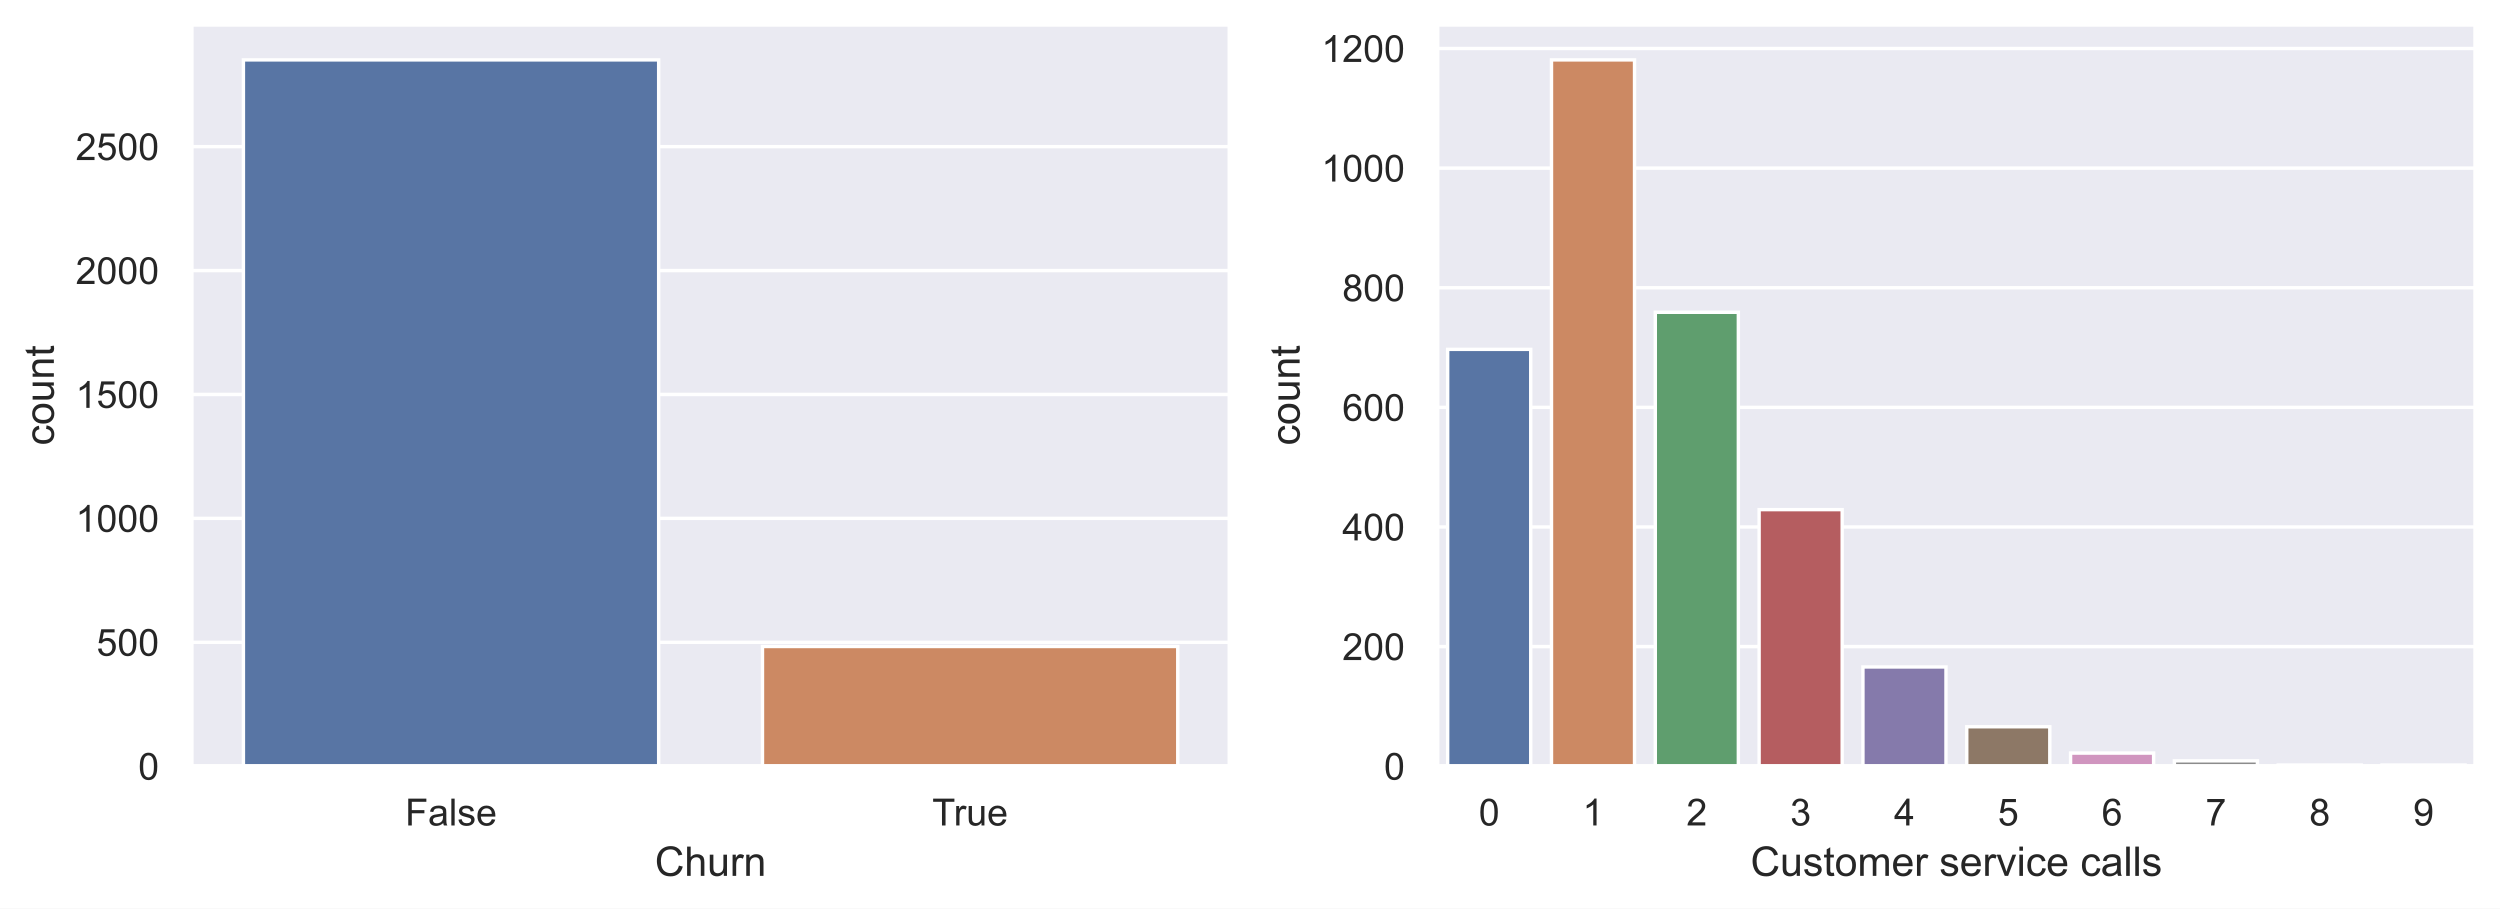
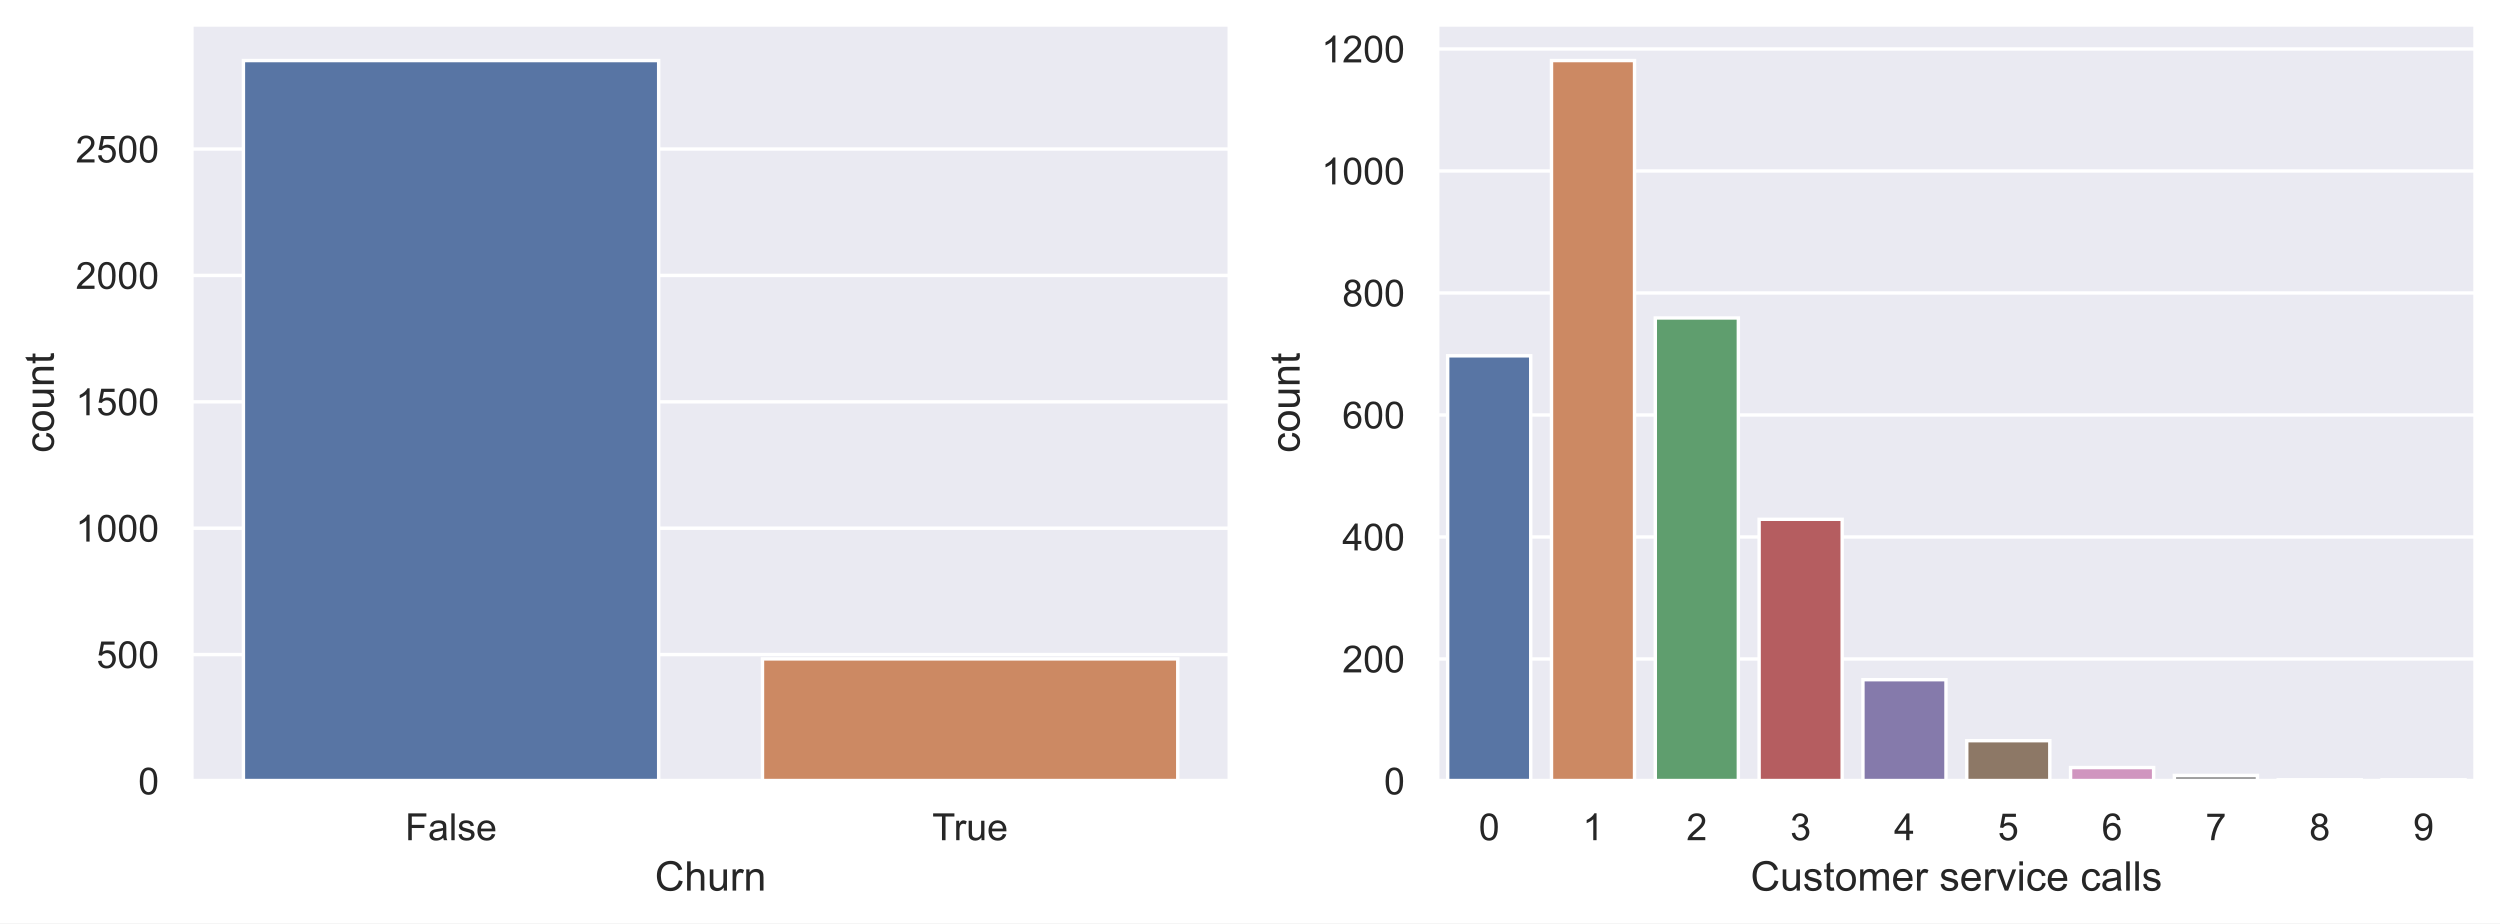
- <svg xmlns="http://www.w3.org/2000/svg" xmlns:xlink="http://www.w3.org/1999/xlink" width="732.942pt" height="266.374pt" viewBox="0 0 732.942 266.374" version="1.1">
+ <svg xmlns="http://www.w3.org/2000/svg" xmlns:xlink="http://www.w3.org/1999/xlink" width="732.942pt" height="270.694pt" viewBox="0 0 732.942 270.694" version="1.1">
  <defs>
    <style type="text/css">*{stroke-linejoin: round; stroke-linecap: butt}</style>
  </defs>
  <g id="figure_1">
    <g id="patch_1">
-       <path d="M 0 266.374  L 732.942 266.374  L 732.942 0  L 0 0  z " style="fill: #ffffff" />
+       <path d="M 0 270.694  L 732.942 270.694  L 732.942 0  L 0 0  z " style="fill: #ffffff" />
    </g>
    <g id="axes_1">
      <g id="patch_2">
-         <path d="M 56.142 224.64  L 360.506 224.64  L 360.506 7.2  L 56.142 7.2  z " style="fill: #eaeaf2" />
+         <path d="M 56.142 228.96  L 360.506 228.96  L 360.506 7.2  L 56.142 7.2  z " style="fill: #eaeaf2" />
      </g>
      <g id="matplotlib.axis_1">
        <g id="xtick_1">
          <g id="text_1">
-             <g style="fill: #262626" transform="translate(118.785 242.0136)scale(0.11 -0.11)">
+             <g style="fill: #262626" transform="translate(118.785 246.3336) scale(0.11 -0.11)">
              <defs>
                <path id="ArialMT-46" d="M 525 0  L 525 4581  L 3616 4581  L 3616 4041  L 1131 4041  L 1131 2622  L 3281 2622  L 3281 2081  L 1131 2081  L 1131 0  L 525 0  z " transform="scale(0.015625)" />
                <path id="ArialMT-61" d="M 2588 409  Q 2275 144 1986 34  Q 1697 -75 1366 -75  Q 819 -75 525 192  Q 231 459 231 875  Q 231 1119 342 1320  Q 453 1522 633 1644  Q 813 1766 1038 1828  Q 1203 1872 1538 1913  Q 2219 1994 2541 2106  Q 2544 2222 2544 2253  Q 2544 2597 2384 2738  Q 2169 2928 1744 2928  Q 1347 2928 1158 2789  Q 969 2650 878 2297  L 328 2372  Q 403 2725 575 2942  Q 747 3159 1072 3276  Q 1397 3394 1825 3394  Q 2250 3394 2515 3294  Q 2781 3194 2906 3042  Q 3031 2891 3081 2659  Q 3109 2516 3109 2141  L 3109 1391  Q 3109 606 3145 398  Q 3181 191 3288 0  L 2700 0  Q 2613 175 2588 409  z M 2541 1666  Q 2234 1541 1622 1453  Q 1275 1403 1131 1340  Q 988 1278 909 1158  Q 831 1038 831 891  Q 831 666 1001 516  Q 1172 366 1500 366  Q 1825 366 2078 508  Q 2331 650 2450 897  Q 2541 1088 2541 1459  L 2541 1666  z " transform="scale(0.015625)" />
                <path id="ArialMT-6c" d="M 409 0  L 409 4581  L 972 4581  L 972 0  L 409 0  z " transform="scale(0.015625)" />
                <path id="ArialMT-73" d="M 197 991  L 753 1078  Q 800 744 1014 566  Q 1228 388 1613 388  Q 2000 388 2187 545  Q 2375 703 2375 916  Q 2375 1106 2209 1216  Q 2094 1291 1634 1406  Q 1016 1563 777 1677  Q 538 1791 414 1992  Q 291 2194 291 2438  Q 291 2659 392 2848  Q 494 3038 669 3163  Q 800 3259 1026 3326  Q 1253 3394 1513 3394  Q 1903 3394 2198 3281  Q 2494 3169 2634 2976  Q 2775 2784 2828 2463  L 2278 2388  Q 2241 2644 2061 2787  Q 1881 2931 1553 2931  Q 1166 2931 1000 2803  Q 834 2675 834 2503  Q 834 2394 903 2306  Q 972 2216 1119 2156  Q 1203 2125 1616 2013  Q 2213 1853 2448 1751  Q 2684 1650 2818 1456  Q 2953 1263 2953 975  Q 2953 694 2789 445  Q 2625 197 2315 61  Q 2006 -75 1616 -75  Q 969 -75 630 194  Q 291 463 197 991  z " transform="scale(0.015625)" />
                <path id="ArialMT-65" d="M 2694 1069  L 3275 997  Q 3138 488 2766 206  Q 2394 -75 1816 -75  Q 1088 -75 661 373  Q 234 822 234 1631  Q 234 2469 665 2931  Q 1097 3394 1784 3394  Q 2450 3394 2872 2941  Q 3294 2488 3294 1666  Q 3294 1616 3291 1516  L 816 1516  Q 847 969 1125 678  Q 1403 388 1819 388  Q 2128 388 2347 550  Q 2566 713 2694 1069  z M 847 1978  L 2700 1978  Q 2663 2397 2488 2606  Q 2219 2931 1791 2931  Q 1403 2931 1139 2672  Q 875 2413 847 1978  z " transform="scale(0.015625)" />
              </defs>
              <use xlink:href="#ArialMT-46" />
              <use xlink:href="#ArialMT-61" x="61.084" />
              <use xlink:href="#ArialMT-6c" x="116.699" />
              <use xlink:href="#ArialMT-73" x="138.916" />
              <use xlink:href="#ArialMT-65" x="188.916" />
            </g>
          </g>
        </g>
        <g id="xtick_2">
          <g id="text_2">
-             <g style="fill: #262626" transform="translate(273.3138 242.0136)scale(0.11 -0.11)">
+             <g style="fill: #262626" transform="translate(273.3138 246.3336) scale(0.11 -0.11)">
              <defs>
                <path id="ArialMT-54" d="M 1659 0  L 1659 4041  L 150 4041  L 150 4581  L 3781 4581  L 3781 4041  L 2266 4041  L 2266 0  L 1659 0  z " transform="scale(0.015625)" />
                <path id="ArialMT-72" d="M 416 0  L 416 3319  L 922 3319  L 922 2816  Q 1116 3169 1280 3281  Q 1444 3394 1641 3394  Q 1925 3394 2219 3213  L 2025 2691  Q 1819 2813 1613 2813  Q 1428 2813 1281 2702  Q 1134 2591 1072 2394  Q 978 2094 978 1738  L 978 0  L 416 0  z " transform="scale(0.015625)" />
                <path id="ArialMT-75" d="M 2597 0  L 2597 488  Q 2209 -75 1544 -75  Q 1250 -75 995 37  Q 741 150 617 320  Q 494 491 444 738  Q 409 903 409 1263  L 409 3319  L 972 3319  L 972 1478  Q 972 1038 1006 884  Q 1059 663 1231 536  Q 1403 409 1656 409  Q 1909 409 2131 539  Q 2353 669 2445 892  Q 2538 1116 2538 1541  L 2538 3319  L 3100 3319  L 3100 0  L 2597 0  z " transform="scale(0.015625)" />
              </defs>
              <use xlink:href="#ArialMT-54" />
              <use xlink:href="#ArialMT-72" x="57.334" />
              <use xlink:href="#ArialMT-75" x="90.635" />
              <use xlink:href="#ArialMT-65" x="146.25" />
            </g>
          </g>
        </g>
        <g id="text_3">
-           <g style="fill: #262626" transform="translate(191.9837 256.7892)scale(0.12 -0.12)">
+           <g style="fill: #262626" transform="translate(191.9837 261.1092) scale(0.12 -0.12)">
            <defs>
              <path id="ArialMT-43" d="M 3763 1606  L 4369 1453  Q 4178 706 3683 314  Q 3188 -78 2472 -78  Q 1731 -78 1267 223  Q 803 525 561 1097  Q 319 1669 319 2325  Q 319 3041 592 3573  Q 866 4106 1370 4382  Q 1875 4659 2481 4659  Q 3169 4659 3637 4309  Q 4106 3959 4291 3325  L 3694 3184  Q 3534 3684 3231 3912  Q 2928 4141 2469 4141  Q 1941 4141 1586 3887  Q 1231 3634 1087 3207  Q 944 2781 944 2328  Q 944 1744 1114 1308  Q 1284 872 1643 656  Q 2003 441 2422 441  Q 2931 441 3284 734  Q 3638 1028 3763 1606  z " transform="scale(0.015625)" />
              <path id="ArialMT-68" d="M 422 0  L 422 4581  L 984 4581  L 984 2938  Q 1378 3394 1978 3394  Q 2347 3394 2619 3248  Q 2891 3103 3008 2847  Q 3125 2591 3125 2103  L 3125 0  L 2563 0  L 2563 2103  Q 2563 2525 2380 2717  Q 2197 2909 1863 2909  Q 1613 2909 1392 2779  Q 1172 2650 1078 2428  Q 984 2206 984 1816  L 984 0  L 422 0  z " transform="scale(0.015625)" />
              <path id="ArialMT-6e" d="M 422 0  L 422 3319  L 928 3319  L 928 2847  Q 1294 3394 1984 3394  Q 2284 3394 2536 3286  Q 2788 3178 2913 3003  Q 3038 2828 3088 2588  Q 3119 2431 3119 2041  L 3119 0  L 2556 0  L 2556 2019  Q 2556 2363 2490 2533  Q 2425 2703 2258 2804  Q 2091 2906 1866 2906  Q 1506 2906 1245 2678  Q 984 2450 984 1813  L 984 0  L 422 0  z " transform="scale(0.015625)" />
            </defs>
            <use xlink:href="#ArialMT-43" />
            <use xlink:href="#ArialMT-68" x="72.217" />
            <use xlink:href="#ArialMT-75" x="127.832" />
            <use xlink:href="#ArialMT-72" x="183.447" />
            <use xlink:href="#ArialMT-6e" x="216.748" />
          </g>
        </g>
      </g>
      <g id="matplotlib.axis_2">
        <g id="ytick_1">
          <g id="line2d_1">
-             <path d="M 56.142 224.64  L 360.506 224.64  " clip-path="url(#p757a61746a)" style="fill: none; stroke: #ffffff; stroke-linecap: round" />
+             <path d="M 56.142 228.96  L 360.506 228.96  " clip-path="url(#pcfcf1707a0)" style="fill: none; stroke: #ffffff; stroke-linecap: round" />
          </g>
          <g id="text_4">
-             <g style="fill: #262626" transform="translate(40.52547 228.5768)scale(0.11 -0.11)">
+             <g style="fill: #262626" transform="translate(40.52547 232.8968) scale(0.11 -0.11)">
              <defs>
                <path id="ArialMT-30" d="M 266 2259  Q 266 3072 433 3567  Q 600 4063 929 4331  Q 1259 4600 1759 4600  Q 2128 4600 2406 4451  Q 2684 4303 2865 4023  Q 3047 3744 3150 3342  Q 3253 2941 3253 2259  Q 3253 1453 3087 958  Q 2922 463 2592 192  Q 2263 -78 1759 -78  Q 1097 -78 719 397  Q 266 969 266 2259  z M 844 2259  Q 844 1131 1108 757  Q 1372 384 1759 384  Q 2147 384 2411 759  Q 2675 1134 2675 2259  Q 2675 3391 2411 3762  Q 2147 4134 1753 4134  Q 1366 4134 1134 3806  Q 844 3388 844 2259  z " transform="scale(0.015625)" />
              </defs>
              <use xlink:href="#ArialMT-30" />
            </g>
          </g>
        </g>
        <g id="ytick_2">
          <g id="line2d_2">
-             <path d="M 56.142 188.309  L 360.506 188.309  " clip-path="url(#p757a61746a)" style="fill: none; stroke: #ffffff; stroke-linecap: round" />
+             <path d="M 56.142 191.907  L 360.506 191.907  " clip-path="url(#pcfcf1707a0)" style="fill: none; stroke: #ffffff; stroke-linecap: round" />
          </g>
          <g id="text_5">
-             <g style="fill: #262626" transform="translate(28.29141 192.246)scale(0.11 -0.11)">
+             <g style="fill: #262626" transform="translate(28.29141 195.8442) scale(0.11 -0.11)">
              <defs>
                <path id="ArialMT-35" d="M 266 1200  L 856 1250  Q 922 819 1161 601  Q 1400 384 1738 384  Q 2144 384 2425 690  Q 2706 997 2706 1503  Q 2706 1984 2436 2262  Q 2166 2541 1728 2541  Q 1456 2541 1237 2417  Q 1019 2294 894 2097  L 366 2166  L 809 4519  L 3088 4519  L 3088 3981  L 1259 3981  L 1013 2750  Q 1425 3038 1878 3038  Q 2478 3038 2890 2622  Q 3303 2206 3303 1553  Q 3303 931 2941 478  Q 2500 -78 1738 -78  Q 1113 -78 717 272  Q 322 622 266 1200  z " transform="scale(0.015625)" />
              </defs>
              <use xlink:href="#ArialMT-35" />
              <use xlink:href="#ArialMT-30" x="55.615" />
              <use xlink:href="#ArialMT-30" x="111.23" />
            </g>
          </g>
        </g>
        <g id="ytick_3">
          <g id="line2d_3">
-             <path d="M 56.142 151.978  L 360.506 151.978  " clip-path="url(#p757a61746a)" style="fill: none; stroke: #ffffff; stroke-linecap: round" />
+             <path d="M 56.142 154.855  L 360.506 154.855  " clip-path="url(#pcfcf1707a0)" style="fill: none; stroke: #ffffff; stroke-linecap: round" />
          </g>
          <g id="text_6">
-             <g style="fill: #262626" transform="translate(22.17438 155.9151)scale(0.11 -0.11)">
+             <g style="fill: #262626" transform="translate(22.17438 158.7915) scale(0.11 -0.11)">
              <defs>
                <path id="ArialMT-31" d="M 2384 0  L 1822 0  L 1822 3584  Q 1619 3391 1289 3197  Q 959 3003 697 2906  L 697 3450  Q 1169 3672 1522 3987  Q 1875 4303 2022 4600  L 2384 4600  L 2384 0  z " transform="scale(0.015625)" />
              </defs>
              <use xlink:href="#ArialMT-31" />
              <use xlink:href="#ArialMT-30" x="55.615" />
              <use xlink:href="#ArialMT-30" x="111.23" />
              <use xlink:href="#ArialMT-30" x="166.846" />
            </g>
          </g>
        </g>
        <g id="ytick_4">
          <g id="line2d_4">
-             <path d="M 56.142 115.648  L 360.506 115.648  " clip-path="url(#p757a61746a)" style="fill: none; stroke: #ffffff; stroke-linecap: round" />
+             <path d="M 56.142 117.802  L 360.506 117.802  " clip-path="url(#pcfcf1707a0)" style="fill: none; stroke: #ffffff; stroke-linecap: round" />
          </g>
          <g id="text_7">
-             <g style="fill: #262626" transform="translate(22.17438 119.5843)scale(0.11 -0.11)">
+             <g style="fill: #262626" transform="translate(22.17438 121.7389) scale(0.11 -0.11)">
              <use xlink:href="#ArialMT-31" />
              <use xlink:href="#ArialMT-35" x="55.615" />
              <use xlink:href="#ArialMT-30" x="111.23" />
              <use xlink:href="#ArialMT-30" x="166.846" />
            </g>
          </g>
        </g>
        <g id="ytick_5">
          <g id="line2d_5">
-             <path d="M 56.142 79.317  L 360.506 79.317  " clip-path="url(#p757a61746a)" style="fill: none; stroke: #ffffff; stroke-linecap: round" />
+             <path d="M 56.142 80.749  L 360.506 80.749  " clip-path="url(#pcfcf1707a0)" style="fill: none; stroke: #ffffff; stroke-linecap: round" />
          </g>
          <g id="text_8">
-             <g style="fill: #262626" transform="translate(22.17438 83.25349)scale(0.11 -0.11)">
+             <g style="fill: #262626" transform="translate(22.17438 84.68627) scale(0.11 -0.11)">
              <defs>
                <path id="ArialMT-32" d="M 3222 541  L 3222 0  L 194 0  Q 188 203 259 391  Q 375 700 629 1000  Q 884 1300 1366 1694  Q 2113 2306 2375 2664  Q 2638 3022 2638 3341  Q 2638 3675 2398 3904  Q 2159 4134 1775 4134  Q 1369 4134 1125 3890  Q 881 3647 878 3216  L 300 3275  Q 359 3922 746 4261  Q 1134 4600 1788 4600  Q 2447 4600 2831 4234  Q 3216 3869 3216 3328  Q 3216 3053 3103 2787  Q 2991 2522 2730 2228  Q 2469 1934 1863 1422  Q 1356 997 1212 845  Q 1069 694 975 541  L 3222 541  z " transform="scale(0.015625)" />
              </defs>
              <use xlink:href="#ArialMT-32" />
              <use xlink:href="#ArialMT-30" x="55.615" />
              <use xlink:href="#ArialMT-30" x="111.23" />
              <use xlink:href="#ArialMT-30" x="166.846" />
            </g>
          </g>
        </g>
        <g id="ytick_6">
          <g id="line2d_6">
-             <path d="M 56.142 42.986  L 360.506 42.986  " clip-path="url(#p757a61746a)" style="fill: none; stroke: #ffffff; stroke-linecap: round" />
+             <path d="M 56.142 43.697  L 360.506 43.697  " clip-path="url(#pcfcf1707a0)" style="fill: none; stroke: #ffffff; stroke-linecap: round" />
          </g>
          <g id="text_9">
-             <g style="fill: #262626" transform="translate(22.17438 46.92266)scale(0.11 -0.11)">
+             <g style="fill: #262626" transform="translate(22.17438 47.63364) scale(0.11 -0.11)">
              <use xlink:href="#ArialMT-32" />
              <use xlink:href="#ArialMT-35" x="55.615" />
              <use xlink:href="#ArialMT-30" x="111.23" />
              <use xlink:href="#ArialMT-30" x="166.846" />
            </g>
          </g>
        </g>
        <g id="text_10">
-           <g style="fill: #262626" transform="translate(15.78937 130.5966)rotate(-90)scale(0.12 -0.12)">
+           <g style="fill: #262626" transform="translate(15.78937 132.7566) rotate(-90) scale(0.12 -0.12)">
            <defs>
              <path id="ArialMT-63" d="M 2588 1216  L 3141 1144  Q 3050 572 2676 248  Q 2303 -75 1759 -75  Q 1078 -75 664 370  Q 250 816 250 1647  Q 250 2184 428 2587  Q 606 2991 970 3192  Q 1334 3394 1763 3394  Q 2303 3394 2647 3120  Q 2991 2847 3088 2344  L 2541 2259  Q 2463 2594 2264 2762  Q 2066 2931 1784 2931  Q 1359 2931 1093 2626  Q 828 2322 828 1663  Q 828 994 1084 691  Q 1341 388 1753 388  Q 2084 388 2306 591  Q 2528 794 2588 1216  z " transform="scale(0.015625)" />
              <path id="ArialMT-6f" d="M 213 1659  Q 213 2581 725 3025  Q 1153 3394 1769 3394  Q 2453 3394 2887 2945  Q 3322 2497 3322 1706  Q 3322 1066 3130 698  Q 2938 331 2570 128  Q 2203 -75 1769 -75  Q 1072 -75 642 372  Q 213 819 213 1659  z M 791 1659  Q 791 1022 1069 705  Q 1347 388 1769 388  Q 2188 388 2466 706  Q 2744 1025 2744 1678  Q 2744 2294 2464 2611  Q 2184 2928 1769 2928  Q 1347 2928 1069 2612  Q 791 2297 791 1659  z " transform="scale(0.015625)" />
              <path id="ArialMT-74" d="M 1650 503  L 1731 6  Q 1494 -44 1306 -44  Q 1000 -44 831 53  Q 663 150 594 308  Q 525 466 525 972  L 525 2881  L 113 2881  L 113 3319  L 525 3319  L 525 4141  L 1084 4478  L 1084 3319  L 1650 3319  L 1650 2881  L 1084 2881  L 1084 941  Q 1084 700 1114 631  Q 1144 563 1211 522  Q 1278 481 1403 481  Q 1497 481 1650 503  z " transform="scale(0.015625)" />
            </defs>
            <use xlink:href="#ArialMT-63" />
            <use xlink:href="#ArialMT-6f" x="50" />
            <use xlink:href="#ArialMT-75" x="105.615" />
            <use xlink:href="#ArialMT-6e" x="161.23" />
            <use xlink:href="#ArialMT-74" x="216.846" />
          </g>
        </g>
      </g>
      <g id="patch_3">
-         <path d="M 71.361 224.64  L 193.106 224.64  L 193.106 17.554  L 71.361 17.554  z " clip-path="url(#p757a61746a)" style="fill: #5875a4; stroke: #ffffff; stroke-linejoin: miter" />
+         <path d="M 71.361 228.96  L 193.106 228.96  L 193.106 17.76  L 71.361 17.76  z " clip-path="url(#pcfcf1707a0)" style="fill: #5875a4; stroke: #ffffff; stroke-linejoin: miter" />
      </g>
      <g id="patch_4">
-         <path d="M 223.542 224.64  L 345.288 224.64  L 345.288 189.544  L 223.542 189.544  z " clip-path="url(#p757a61746a)" style="fill: #cc8963; stroke: #ffffff; stroke-linejoin: miter" />
+         <path d="M 223.542 228.96  L 345.288 228.96  L 345.288 193.167  L 223.542 193.167  z " clip-path="url(#pcfcf1707a0)" style="fill: #cc8963; stroke: #ffffff; stroke-linejoin: miter" />
      </g>
      <g id="patch_5">
-         <path d="M 56.142 224.64  L 56.142 7.2  " style="fill: none; stroke: #ffffff; stroke-width: 1.25; stroke-linejoin: miter; stroke-linecap: square" />
+         <path d="M 56.142 228.96  L 56.142 7.2  " style="fill: none; stroke: #ffffff; stroke-width: 1.25; stroke-linejoin: miter; stroke-linecap: square" />
      </g>
      <g id="patch_6">
-         <path d="M 360.506 224.64  L 360.506 7.2  " style="fill: none; stroke: #ffffff; stroke-width: 1.25; stroke-linejoin: miter; stroke-linecap: square" />
+         <path d="M 360.506 228.96  L 360.506 7.2  " style="fill: none; stroke: #ffffff; stroke-width: 1.25; stroke-linejoin: miter; stroke-linecap: square" />
      </g>
      <g id="patch_7">
-         <path d="M 56.142 224.64  L 360.506 224.64  " style="fill: none; stroke: #ffffff; stroke-width: 1.25; stroke-linejoin: miter; stroke-linecap: square" />
+         <path d="M 56.142 228.96  L 360.506 228.96  " style="fill: none; stroke: #ffffff; stroke-width: 1.25; stroke-linejoin: miter; stroke-linecap: square" />
      </g>
      <g id="patch_8">
        <path d="M 56.142 7.2  L 360.506 7.2  " style="fill: none; stroke: #ffffff; stroke-width: 1.25; stroke-linejoin: miter; stroke-linecap: square" />
      </g>
    </g>
    <g id="axes_2">
      <g id="patch_9">
-         <path d="M 421.379 224.64  L 725.742 224.64  L 725.742 7.2  L 421.379 7.2  z " style="fill: #eaeaf2" />
+         <path d="M 421.379 228.96  L 725.742 228.96  L 725.742 7.2  L 421.379 7.2  z " style="fill: #eaeaf2" />
      </g>
      <g id="matplotlib.axis_3">
        <g id="xtick_3">
          <g id="text_11">
-             <g style="fill: #262626" transform="translate(433.5385 242.0136)scale(0.11 -0.11)">
+             <g style="fill: #262626" transform="translate(433.5385 246.3336) scale(0.11 -0.11)">
              <use xlink:href="#ArialMT-30" />
            </g>
          </g>
        </g>
        <g id="xtick_4">
          <g id="text_12">
-             <g style="fill: #262626" transform="translate(463.9749 242.0136)scale(0.11 -0.11)">
+             <g style="fill: #262626" transform="translate(463.9749 246.3336) scale(0.11 -0.11)">
              <use xlink:href="#ArialMT-31" />
            </g>
          </g>
        </g>
        <g id="xtick_5">
          <g id="text_13">
-             <g style="fill: #262626" transform="translate(494.4113 242.0136)scale(0.11 -0.11)">
+             <g style="fill: #262626" transform="translate(494.4113 246.3336) scale(0.11 -0.11)">
              <use xlink:href="#ArialMT-32" />
            </g>
          </g>
        </g>
        <g id="xtick_6">
          <g id="text_14">
-             <g style="fill: #262626" transform="translate(524.8476 242.0136)scale(0.11 -0.11)">
+             <g style="fill: #262626" transform="translate(524.8476 246.3336) scale(0.11 -0.11)">
              <defs>
                <path id="ArialMT-33" d="M 269 1209  L 831 1284  Q 928 806 1161 595  Q 1394 384 1728 384  Q 2125 384 2398 659  Q 2672 934 2672 1341  Q 2672 1728 2419 1979  Q 2166 2231 1775 2231  Q 1616 2231 1378 2169  L 1441 2663  Q 1497 2656 1531 2656  Q 1891 2656 2178 2843  Q 2466 3031 2466 3422  Q 2466 3731 2256 3934  Q 2047 4138 1716 4138  Q 1388 4138 1169 3931  Q 950 3725 888 3313  L 325 3413  Q 428 3978 793 4289  Q 1159 4600 1703 4600  Q 2078 4600 2393 4439  Q 2709 4278 2876 4000  Q 3044 3722 3044 3409  Q 3044 3113 2884 2869  Q 2725 2625 2413 2481  Q 2819 2388 3044 2092  Q 3269 1797 3269 1353  Q 3269 753 2831 336  Q 2394 -81 1725 -81  Q 1122 -81 723 278  Q 325 638 269 1209  z " transform="scale(0.015625)" />
              </defs>
              <use xlink:href="#ArialMT-33" />
            </g>
          </g>
        </g>
        <g id="xtick_7">
          <g id="text_15">
-             <g style="fill: #262626" transform="translate(555.284 242.0136)scale(0.11 -0.11)">
+             <g style="fill: #262626" transform="translate(555.284 246.3336) scale(0.11 -0.11)">
              <defs>
                <path id="ArialMT-34" d="M 2069 0  L 2069 1097  L 81 1097  L 81 1613  L 2172 4581  L 2631 4581  L 2631 1613  L 3250 1613  L 3250 1097  L 2631 1097  L 2631 0  L 2069 0  z M 2069 1613  L 2069 3678  L 634 1613  L 2069 1613  z " transform="scale(0.015625)" />
              </defs>
              <use xlink:href="#ArialMT-34" />
            </g>
          </g>
        </g>
        <g id="xtick_8">
          <g id="text_16">
-             <g style="fill: #262626" transform="translate(585.7203 242.0136)scale(0.11 -0.11)">
+             <g style="fill: #262626" transform="translate(585.7203 246.3336) scale(0.11 -0.11)">
              <use xlink:href="#ArialMT-35" />
            </g>
          </g>
        </g>
        <g id="xtick_9">
          <g id="text_17">
-             <g style="fill: #262626" transform="translate(616.1567 242.0136)scale(0.11 -0.11)">
+             <g style="fill: #262626" transform="translate(616.1567 246.3336) scale(0.11 -0.11)">
              <defs>
                <path id="ArialMT-36" d="M 3184 3459  L 2625 3416  Q 2550 3747 2413 3897  Q 2184 4138 1850 4138  Q 1581 4138 1378 3988  Q 1113 3794 959 3422  Q 806 3050 800 2363  Q 1003 2672 1297 2822  Q 1591 2972 1913 2972  Q 2475 2972 2870 2558  Q 3266 2144 3266 1488  Q 3266 1056 3080 686  Q 2894 316 2569 119  Q 2244 -78 1831 -78  Q 1128 -78 684 439  Q 241 956 241 2144  Q 241 3472 731 4075  Q 1159 4600 1884 4600  Q 2425 4600 2770 4297  Q 3116 3994 3184 3459  z M 888 1484  Q 888 1194 1011 928  Q 1134 663 1356 523  Q 1578 384 1822 384  Q 2178 384 2434 671  Q 2691 959 2691 1453  Q 2691 1928 2437 2201  Q 2184 2475 1800 2475  Q 1419 2475 1153 2201  Q 888 1928 888 1484  z " transform="scale(0.015625)" />
              </defs>
              <use xlink:href="#ArialMT-36" />
            </g>
          </g>
        </g>
        <g id="xtick_10">
          <g id="text_18">
-             <g style="fill: #262626" transform="translate(646.5931 242.0136)scale(0.11 -0.11)">
+             <g style="fill: #262626" transform="translate(646.5931 246.3336) scale(0.11 -0.11)">
              <defs>
                <path id="ArialMT-37" d="M 303 3981  L 303 4522  L 3269 4522  L 3269 4084  Q 2831 3619 2401 2847  Q 1972 2075 1738 1259  Q 1569 684 1522 0  L 944 0  Q 953 541 1156 1306  Q 1359 2072 1739 2783  Q 2119 3494 2547 3981  L 303 3981  z " transform="scale(0.015625)" />
              </defs>
              <use xlink:href="#ArialMT-37" />
            </g>
          </g>
        </g>
        <g id="xtick_11">
          <g id="text_19">
-             <g style="fill: #262626" transform="translate(677.0294 242.0136)scale(0.11 -0.11)">
+             <g style="fill: #262626" transform="translate(677.0294 246.3336) scale(0.11 -0.11)">
              <defs>
                <path id="ArialMT-38" d="M 1131 2484  Q 781 2613 612 2850  Q 444 3088 444 3419  Q 444 3919 803 4259  Q 1163 4600 1759 4600  Q 2359 4600 2725 4251  Q 3091 3903 3091 3403  Q 3091 3084 2923 2848  Q 2756 2613 2416 2484  Q 2838 2347 3058 2040  Q 3278 1734 3278 1309  Q 3278 722 2862 322  Q 2447 -78 1769 -78  Q 1091 -78 675 323  Q 259 725 259 1325  Q 259 1772 486 2073  Q 713 2375 1131 2484  z M 1019 3438  Q 1019 3113 1228 2906  Q 1438 2700 1772 2700  Q 2097 2700 2305 2904  Q 2513 3109 2513 3406  Q 2513 3716 2298 3927  Q 2084 4138 1766 4138  Q 1444 4138 1231 3931  Q 1019 3725 1019 3438  z M 838 1322  Q 838 1081 952 856  Q 1066 631 1291 507  Q 1516 384 1775 384  Q 2178 384 2440 643  Q 2703 903 2703 1303  Q 2703 1709 2433 1975  Q 2163 2241 1756 2241  Q 1359 2241 1098 1978  Q 838 1716 838 1322  z " transform="scale(0.015625)" />
              </defs>
              <use xlink:href="#ArialMT-38" />
            </g>
          </g>
        </g>
        <g id="xtick_12">
          <g id="text_20">
-             <g style="fill: #262626" transform="translate(707.4658 242.0136)scale(0.11 -0.11)">
+             <g style="fill: #262626" transform="translate(707.4658 246.3336) scale(0.11 -0.11)">
              <defs>
                <path id="ArialMT-39" d="M 350 1059  L 891 1109  Q 959 728 1153 556  Q 1347 384 1650 384  Q 1909 384 2104 503  Q 2300 622 2425 820  Q 2550 1019 2634 1356  Q 2719 1694 2719 2044  Q 2719 2081 2716 2156  Q 2547 1888 2255 1720  Q 1963 1553 1622 1553  Q 1053 1553 659 1965  Q 266 2378 266 3053  Q 266 3750 677 4175  Q 1088 4600 1706 4600  Q 2153 4600 2523 4359  Q 2894 4119 3086 3673  Q 3278 3228 3278 2384  Q 3278 1506 3087 986  Q 2897 466 2520 194  Q 2144 -78 1638 -78  Q 1100 -78 759 220  Q 419 519 350 1059  z M 2653 3081  Q 2653 3566 2395 3850  Q 2138 4134 1775 4134  Q 1400 4134 1122 3828  Q 844 3522 844 3034  Q 844 2597 1108 2323  Q 1372 2050 1759 2050  Q 2150 2050 2401 2323  Q 2653 2597 2653 3081  z " transform="scale(0.015625)" />
              </defs>
              <use xlink:href="#ArialMT-39" />
            </g>
          </g>
        </g>
        <g id="text_21">
-           <g style="fill: #262626" transform="translate(513.2147 256.7892)scale(0.12 -0.12)">
+           <g style="fill: #262626" transform="translate(513.2147 261.1092) scale(0.12 -0.12)">
            <defs>
              <path id="ArialMT-6d" d="M 422 0  L 422 3319  L 925 3319  L 925 2853  Q 1081 3097 1340 3245  Q 1600 3394 1931 3394  Q 2300 3394 2536 3241  Q 2772 3088 2869 2813  Q 3263 3394 3894 3394  Q 4388 3394 4653 3120  Q 4919 2847 4919 2278  L 4919 0  L 4359 0  L 4359 2091  Q 4359 2428 4304 2576  Q 4250 2725 4106 2815  Q 3963 2906 3769 2906  Q 3419 2906 3187 2673  Q 2956 2441 2956 1928  L 2956 0  L 2394 0  L 2394 2156  Q 2394 2531 2256 2718  Q 2119 2906 1806 2906  Q 1569 2906 1367 2781  Q 1166 2656 1075 2415  Q 984 2175 984 1722  L 984 0  L 422 0  z " transform="scale(0.015625)" />
              <path id="ArialMT-20" transform="scale(0.015625)" />
              <path id="ArialMT-76" d="M 1344 0  L 81 3319  L 675 3319  L 1388 1331  Q 1503 1009 1600 663  Q 1675 925 1809 1294  L 2547 3319  L 3125 3319  L 1869 0  L 1344 0  z " transform="scale(0.015625)" />
              <path id="ArialMT-69" d="M 425 3934  L 425 4581  L 988 4581  L 988 3934  L 425 3934  z M 425 0  L 425 3319  L 988 3319  L 988 0  L 425 0  z " transform="scale(0.015625)" />
            </defs>
            <use xlink:href="#ArialMT-43" />
            <use xlink:href="#ArialMT-75" x="72.217" />
            <use xlink:href="#ArialMT-73" x="127.832" />
            <use xlink:href="#ArialMT-74" x="177.832" />
            <use xlink:href="#ArialMT-6f" x="205.615" />
            <use xlink:href="#ArialMT-6d" x="261.23" />
            <use xlink:href="#ArialMT-65" x="344.531" />
            <use xlink:href="#ArialMT-72" x="400.146" />
            <use xlink:href="#ArialMT-20" x="433.447" />
            <use xlink:href="#ArialMT-73" x="461.23" />
            <use xlink:href="#ArialMT-65" x="511.23" />
            <use xlink:href="#ArialMT-72" x="566.846" />
            <use xlink:href="#ArialMT-76" x="600.146" />
            <use xlink:href="#ArialMT-69" x="650.146" />
            <use xlink:href="#ArialMT-63" x="672.363" />
            <use xlink:href="#ArialMT-65" x="722.363" />
            <use xlink:href="#ArialMT-20" x="777.979" />
            <use xlink:href="#ArialMT-63" x="805.762" />
            <use xlink:href="#ArialMT-61" x="855.762" />
            <use xlink:href="#ArialMT-6c" x="911.377" />
            <use xlink:href="#ArialMT-6c" x="933.594" />
            <use xlink:href="#ArialMT-73" x="955.811" />
          </g>
        </g>
      </g>
      <g id="matplotlib.axis_4">
        <g id="ytick_7">
          <g id="line2d_7">
-             <path d="M 421.379 224.64  L 725.742 224.64  " clip-path="url(#p9f3013d845)" style="fill: none; stroke: #ffffff; stroke-linecap: round" />
+             <path d="M 421.379 228.96  L 725.742 228.96  " clip-path="url(#p394efad377)" style="fill: none; stroke: #ffffff; stroke-linecap: round" />
          </g>
          <g id="text_22">
-             <g style="fill: #262626" transform="translate(405.7618 228.5768)scale(0.11 -0.11)">
+             <g style="fill: #262626" transform="translate(405.7618 232.8968) scale(0.11 -0.11)">
              <use xlink:href="#ArialMT-30" />
            </g>
          </g>
        </g>
        <g id="ytick_8">
          <g id="line2d_8">
-             <path d="M 421.379 189.57  L 725.742 189.57  " clip-path="url(#p9f3013d845)" style="fill: none; stroke: #ffffff; stroke-linecap: round" />
+             <path d="M 421.379 193.194  L 725.742 193.194  " clip-path="url(#p394efad377)" style="fill: none; stroke: #ffffff; stroke-linecap: round" />
          </g>
          <g id="text_23">
-             <g style="fill: #262626" transform="translate(393.5278 193.5072)scale(0.11 -0.11)">
+             <g style="fill: #262626" transform="translate(393.5278 197.1305) scale(0.11 -0.11)">
              <use xlink:href="#ArialMT-32" />
              <use xlink:href="#ArialMT-30" x="55.615" />
              <use xlink:href="#ArialMT-30" x="111.23" />
            </g>
          </g>
        </g>
        <g id="ytick_9">
          <g id="line2d_9">
-             <path d="M 421.379 154.501  L 725.742 154.501  " clip-path="url(#p9f3013d845)" style="fill: none; stroke: #ffffff; stroke-linecap: round" />
+             <path d="M 421.379 157.427  L 725.742 157.427  " clip-path="url(#p394efad377)" style="fill: none; stroke: #ffffff; stroke-linecap: round" />
          </g>
          <g id="text_24">
-             <g style="fill: #262626" transform="translate(393.5278 158.4377)scale(0.11 -0.11)">
+             <g style="fill: #262626" transform="translate(393.5278 161.3642) scale(0.11 -0.11)">
              <use xlink:href="#ArialMT-34" />
              <use xlink:href="#ArialMT-30" x="55.615" />
              <use xlink:href="#ArialMT-30" x="111.23" />
            </g>
          </g>
        </g>
        <g id="ytick_10">
          <g id="line2d_10">
-             <path d="M 421.379 119.431  L 725.742 119.431  " clip-path="url(#p9f3013d845)" style="fill: none; stroke: #ffffff; stroke-linecap: round" />
+             <path d="M 421.379 121.661  L 725.742 121.661  " clip-path="url(#p394efad377)" style="fill: none; stroke: #ffffff; stroke-linecap: round" />
          </g>
          <g id="text_25">
-             <g style="fill: #262626" transform="translate(393.5278 123.3681)scale(0.11 -0.11)">
+             <g style="fill: #262626" transform="translate(393.5278 125.5979) scale(0.11 -0.11)">
              <use xlink:href="#ArialMT-36" />
              <use xlink:href="#ArialMT-30" x="55.615" />
              <use xlink:href="#ArialMT-30" x="111.23" />
            </g>
          </g>
        </g>
        <g id="ytick_11">
          <g id="line2d_11">
-             <path d="M 421.379 84.362  L 725.742 84.362  " clip-path="url(#p9f3013d845)" style="fill: none; stroke: #ffffff; stroke-linecap: round" />
+             <path d="M 421.379 85.895  L 725.742 85.895  " clip-path="url(#p394efad377)" style="fill: none; stroke: #ffffff; stroke-linecap: round" />
          </g>
          <g id="text_26">
-             <g style="fill: #262626" transform="translate(393.5278 88.29858)scale(0.11 -0.11)">
+             <g style="fill: #262626" transform="translate(393.5278 89.8316) scale(0.11 -0.11)">
              <use xlink:href="#ArialMT-38" />
              <use xlink:href="#ArialMT-30" x="55.615" />
              <use xlink:href="#ArialMT-30" x="111.23" />
            </g>
          </g>
        </g>
        <g id="ytick_12">
          <g id="line2d_12">
-             <path d="M 421.379 49.292  L 725.742 49.292  " clip-path="url(#p9f3013d845)" style="fill: none; stroke: #ffffff; stroke-linecap: round" />
+             <path d="M 421.379 50.129  L 725.742 50.129  " clip-path="url(#p394efad377)" style="fill: none; stroke: #ffffff; stroke-linecap: round" />
          </g>
          <g id="text_27">
-             <g style="fill: #262626" transform="translate(387.4107 53.22903)scale(0.11 -0.11)">
+             <g style="fill: #262626" transform="translate(387.4107 54.0653) scale(0.11 -0.11)">
              <use xlink:href="#ArialMT-31" />
              <use xlink:href="#ArialMT-30" x="55.615" />
              <use xlink:href="#ArialMT-30" x="111.23" />
              <use xlink:href="#ArialMT-30" x="166.846" />
            </g>
          </g>
        </g>
        <g id="ytick_13">
          <g id="line2d_13">
-             <path d="M 421.379 14.223  L 725.742 14.223  " clip-path="url(#p9f3013d845)" style="fill: none; stroke: #ffffff; stroke-linecap: round" />
+             <path d="M 421.379 14.362  L 725.742 14.362  " clip-path="url(#p394efad377)" style="fill: none; stroke: #ffffff; stroke-linecap: round" />
          </g>
          <g id="text_28">
-             <g style="fill: #262626" transform="translate(387.4107 18.15948)scale(0.11 -0.11)">
+             <g style="fill: #262626" transform="translate(387.4107 18.299) scale(0.11 -0.11)">
              <use xlink:href="#ArialMT-31" />
              <use xlink:href="#ArialMT-32" x="55.615" />
              <use xlink:href="#ArialMT-30" x="111.23" />
              <use xlink:href="#ArialMT-30" x="166.846" />
            </g>
          </g>
        </g>
        <g id="text_29">
-           <g style="fill: #262626" transform="translate(381.0257 130.5966)rotate(-90)scale(0.12 -0.12)">
+           <g style="fill: #262626" transform="translate(381.0257 132.7566) rotate(-90) scale(0.12 -0.12)">
            <use xlink:href="#ArialMT-63" />
            <use xlink:href="#ArialMT-6f" x="50" />
            <use xlink:href="#ArialMT-75" x="105.615" />
            <use xlink:href="#ArialMT-6e" x="161.23" />
            <use xlink:href="#ArialMT-74" x="216.846" />
          </g>
        </g>
      </g>
      <g id="patch_10">
-         <path d="M 424.423 224.64  L 448.772 224.64  L 448.772 102.423  L 424.423 102.423  z " clip-path="url(#p9f3013d845)" style="fill: #5875a4; stroke: #ffffff; stroke-linejoin: miter" />
+         <path d="M 424.423 228.96  L 448.772 228.96  L 448.772 104.314  L 424.423 104.314  z " clip-path="url(#p394efad377)" style="fill: #5875a4; stroke: #ffffff; stroke-linejoin: miter" />
      </g>
      <g id="patch_11">
-         <path d="M 454.859 224.64  L 479.208 224.64  L 479.208 17.554  L 454.859 17.554  z " clip-path="url(#p9f3013d845)" style="fill: #cc8963; stroke: #ffffff; stroke-linejoin: miter" />
+         <path d="M 454.859 228.96  L 479.208 228.96  L 479.208 17.76  L 454.859 17.76  z " clip-path="url(#p394efad377)" style="fill: #cc8963; stroke: #ffffff; stroke-linejoin: miter" />
      </g>
      <g id="patch_12">
-         <path d="M 485.295 224.64  L 509.644 224.64  L 509.644 91.551  L 485.295 91.551  z " clip-path="url(#p9f3013d845)" style="fill: #5f9e6e; stroke: #ffffff; stroke-linejoin: miter" />
+         <path d="M 485.295 228.96  L 509.644 228.96  L 509.644 93.227  L 485.295 93.227  z " clip-path="url(#p394efad377)" style="fill: #5f9e6e; stroke: #ffffff; stroke-linejoin: miter" />
      </g>
      <g id="patch_13">
-         <path d="M 515.732 224.64  L 540.081 224.64  L 540.081 149.416  L 515.732 149.416  z " clip-path="url(#p9f3013d845)" style="fill: #b55d60; stroke: #ffffff; stroke-linejoin: miter" />
+         <path d="M 515.732 228.96  L 540.081 228.96  L 540.081 152.241  L 515.732 152.241  z " clip-path="url(#p394efad377)" style="fill: #b55d60; stroke: #ffffff; stroke-linejoin: miter" />
      </g>
      <g id="patch_14">
-         <path d="M 546.168 224.64  L 570.517 224.64  L 570.517 195.532  L 546.168 195.532  z " clip-path="url(#p9f3013d845)" style="fill: #857aab; stroke: #ffffff; stroke-linejoin: miter" />
+         <path d="M 546.168 228.96  L 570.517 228.96  L 570.517 199.274  L 546.168 199.274  z " clip-path="url(#p394efad377)" style="fill: #857aab; stroke: #ffffff; stroke-linejoin: miter" />
      </g>
      <g id="patch_15">
-         <path d="M 576.604 224.64  L 600.953 224.64  L 600.953 213.067  L 576.604 213.067  z " clip-path="url(#p9f3013d845)" style="fill: #8d7866; stroke: #ffffff; stroke-linejoin: miter" />
+         <path d="M 576.604 228.96  L 600.953 228.96  L 600.953 217.157  L 576.604 217.157  z " clip-path="url(#p394efad377)" style="fill: #8d7866; stroke: #ffffff; stroke-linejoin: miter" />
      </g>
      <g id="patch_16">
-         <path d="M 607.041 224.64  L 631.39 224.64  L 631.39 220.782  L 607.041 220.782  z " clip-path="url(#p9f3013d845)" style="fill: #d095bf; stroke: #ffffff; stroke-linejoin: miter" />
+         <path d="M 607.041 228.96  L 631.39 228.96  L 631.39 225.026  L 607.041 225.026  z " clip-path="url(#p394efad377)" style="fill: #d095bf; stroke: #ffffff; stroke-linejoin: miter" />
      </g>
      <g id="patch_17">
-         <path d="M 637.477 224.64  L 661.826 224.64  L 661.826 223.062  L 637.477 223.062  z " clip-path="url(#p9f3013d845)" style="fill: #8c8c8c; stroke: #ffffff; stroke-linejoin: miter" />
+         <path d="M 637.477 228.96  L 661.826 228.96  L 661.826 227.351  L 637.477 227.351  z " clip-path="url(#p394efad377)" style="fill: #8c8c8c; stroke: #ffffff; stroke-linejoin: miter" />
      </g>
      <g id="patch_18">
-         <path d="M 667.913 224.64  L 692.263 224.64  L 692.263 224.289  L 667.913 224.289  z " clip-path="url(#p9f3013d845)" style="fill: #c1b37f; stroke: #ffffff; stroke-linejoin: miter" />
+         <path d="M 667.913 228.96  L 692.263 228.96  L 692.263 228.602  L 667.913 228.602  z " clip-path="url(#p394efad377)" style="fill: #c1b37f; stroke: #ffffff; stroke-linejoin: miter" />
      </g>
      <g id="patch_19">
-         <path d="M 698.35 224.64  L 722.699 224.64  L 722.699 224.289  L 698.35 224.289  z " clip-path="url(#p9f3013d845)" style="fill: #71aec0; stroke: #ffffff; stroke-linejoin: miter" />
+         <path d="M 698.35 228.96  L 722.699 228.96  L 722.699 228.602  L 698.35 228.602  z " clip-path="url(#p394efad377)" style="fill: #71aec0; stroke: #ffffff; stroke-linejoin: miter" />
      </g>
      <g id="patch_20">
-         <path d="M 421.379 224.64  L 421.379 7.2  " style="fill: none; stroke: #ffffff; stroke-width: 1.25; stroke-linejoin: miter; stroke-linecap: square" />
+         <path d="M 421.379 228.96  L 421.379 7.2  " style="fill: none; stroke: #ffffff; stroke-width: 1.25; stroke-linejoin: miter; stroke-linecap: square" />
      </g>
      <g id="patch_21">
-         <path d="M 725.742 224.64  L 725.742 7.2  " style="fill: none; stroke: #ffffff; stroke-width: 1.25; stroke-linejoin: miter; stroke-linecap: square" />
+         <path d="M 725.742 228.96  L 725.742 7.2  " style="fill: none; stroke: #ffffff; stroke-width: 1.25; stroke-linejoin: miter; stroke-linecap: square" />
      </g>
      <g id="patch_22">
-         <path d="M 421.379 224.64  L 725.742 224.64  " style="fill: none; stroke: #ffffff; stroke-width: 1.25; stroke-linejoin: miter; stroke-linecap: square" />
+         <path d="M 421.379 228.96  L 725.742 228.96  " style="fill: none; stroke: #ffffff; stroke-width: 1.25; stroke-linejoin: miter; stroke-linecap: square" />
      </g>
      <g id="patch_23">
        <path d="M 421.379 7.2  L 725.742 7.2  " style="fill: none; stroke: #ffffff; stroke-width: 1.25; stroke-linejoin: miter; stroke-linecap: square" />
      </g>
    </g>
  </g>
  <defs>
-     <clipPath id="p757a61746a">
-       <rect x="56.142" y="7.2" width="304.364" height="217.44" />
+     <clipPath id="pcfcf1707a0">
+       <rect x="56.142" y="7.2" width="304.364" height="221.76" />
    </clipPath>
-     <clipPath id="p9f3013d845">
-       <rect x="421.379" y="7.2" width="304.364" height="217.44" />
+     <clipPath id="p394efad377">
+       <rect x="421.379" y="7.2" width="304.364" height="221.76" />
    </clipPath>
  </defs>
</svg>
